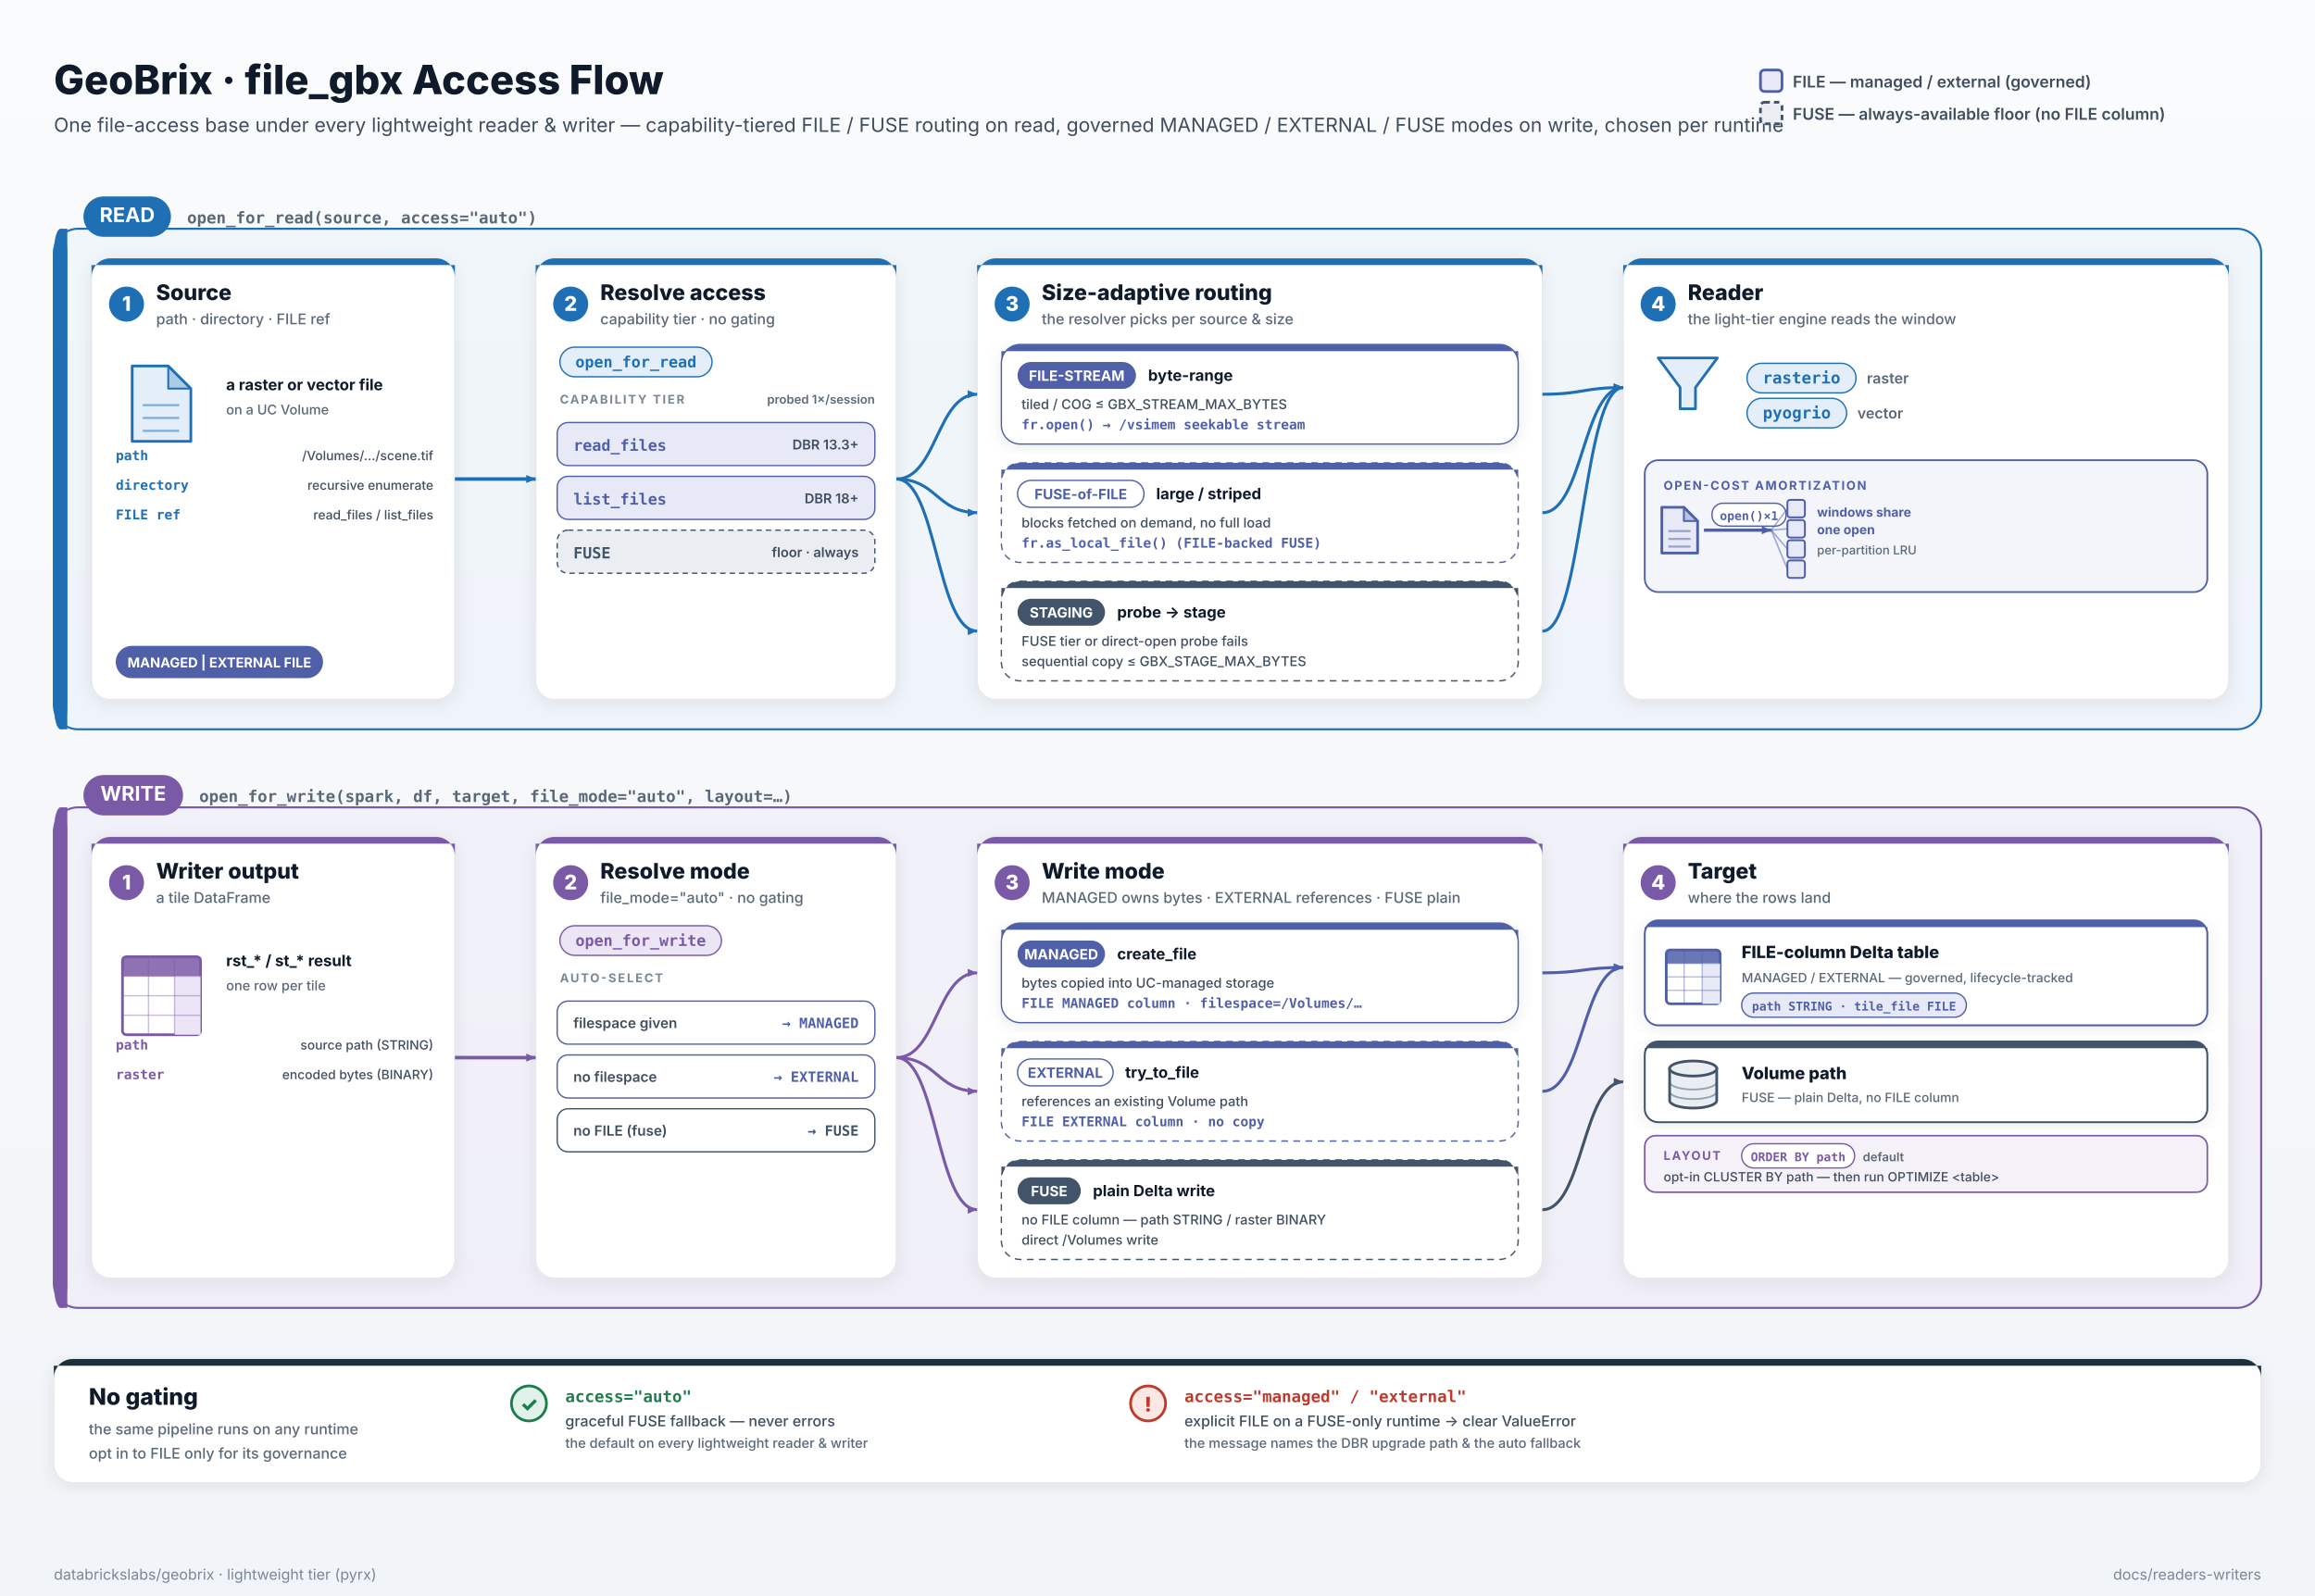
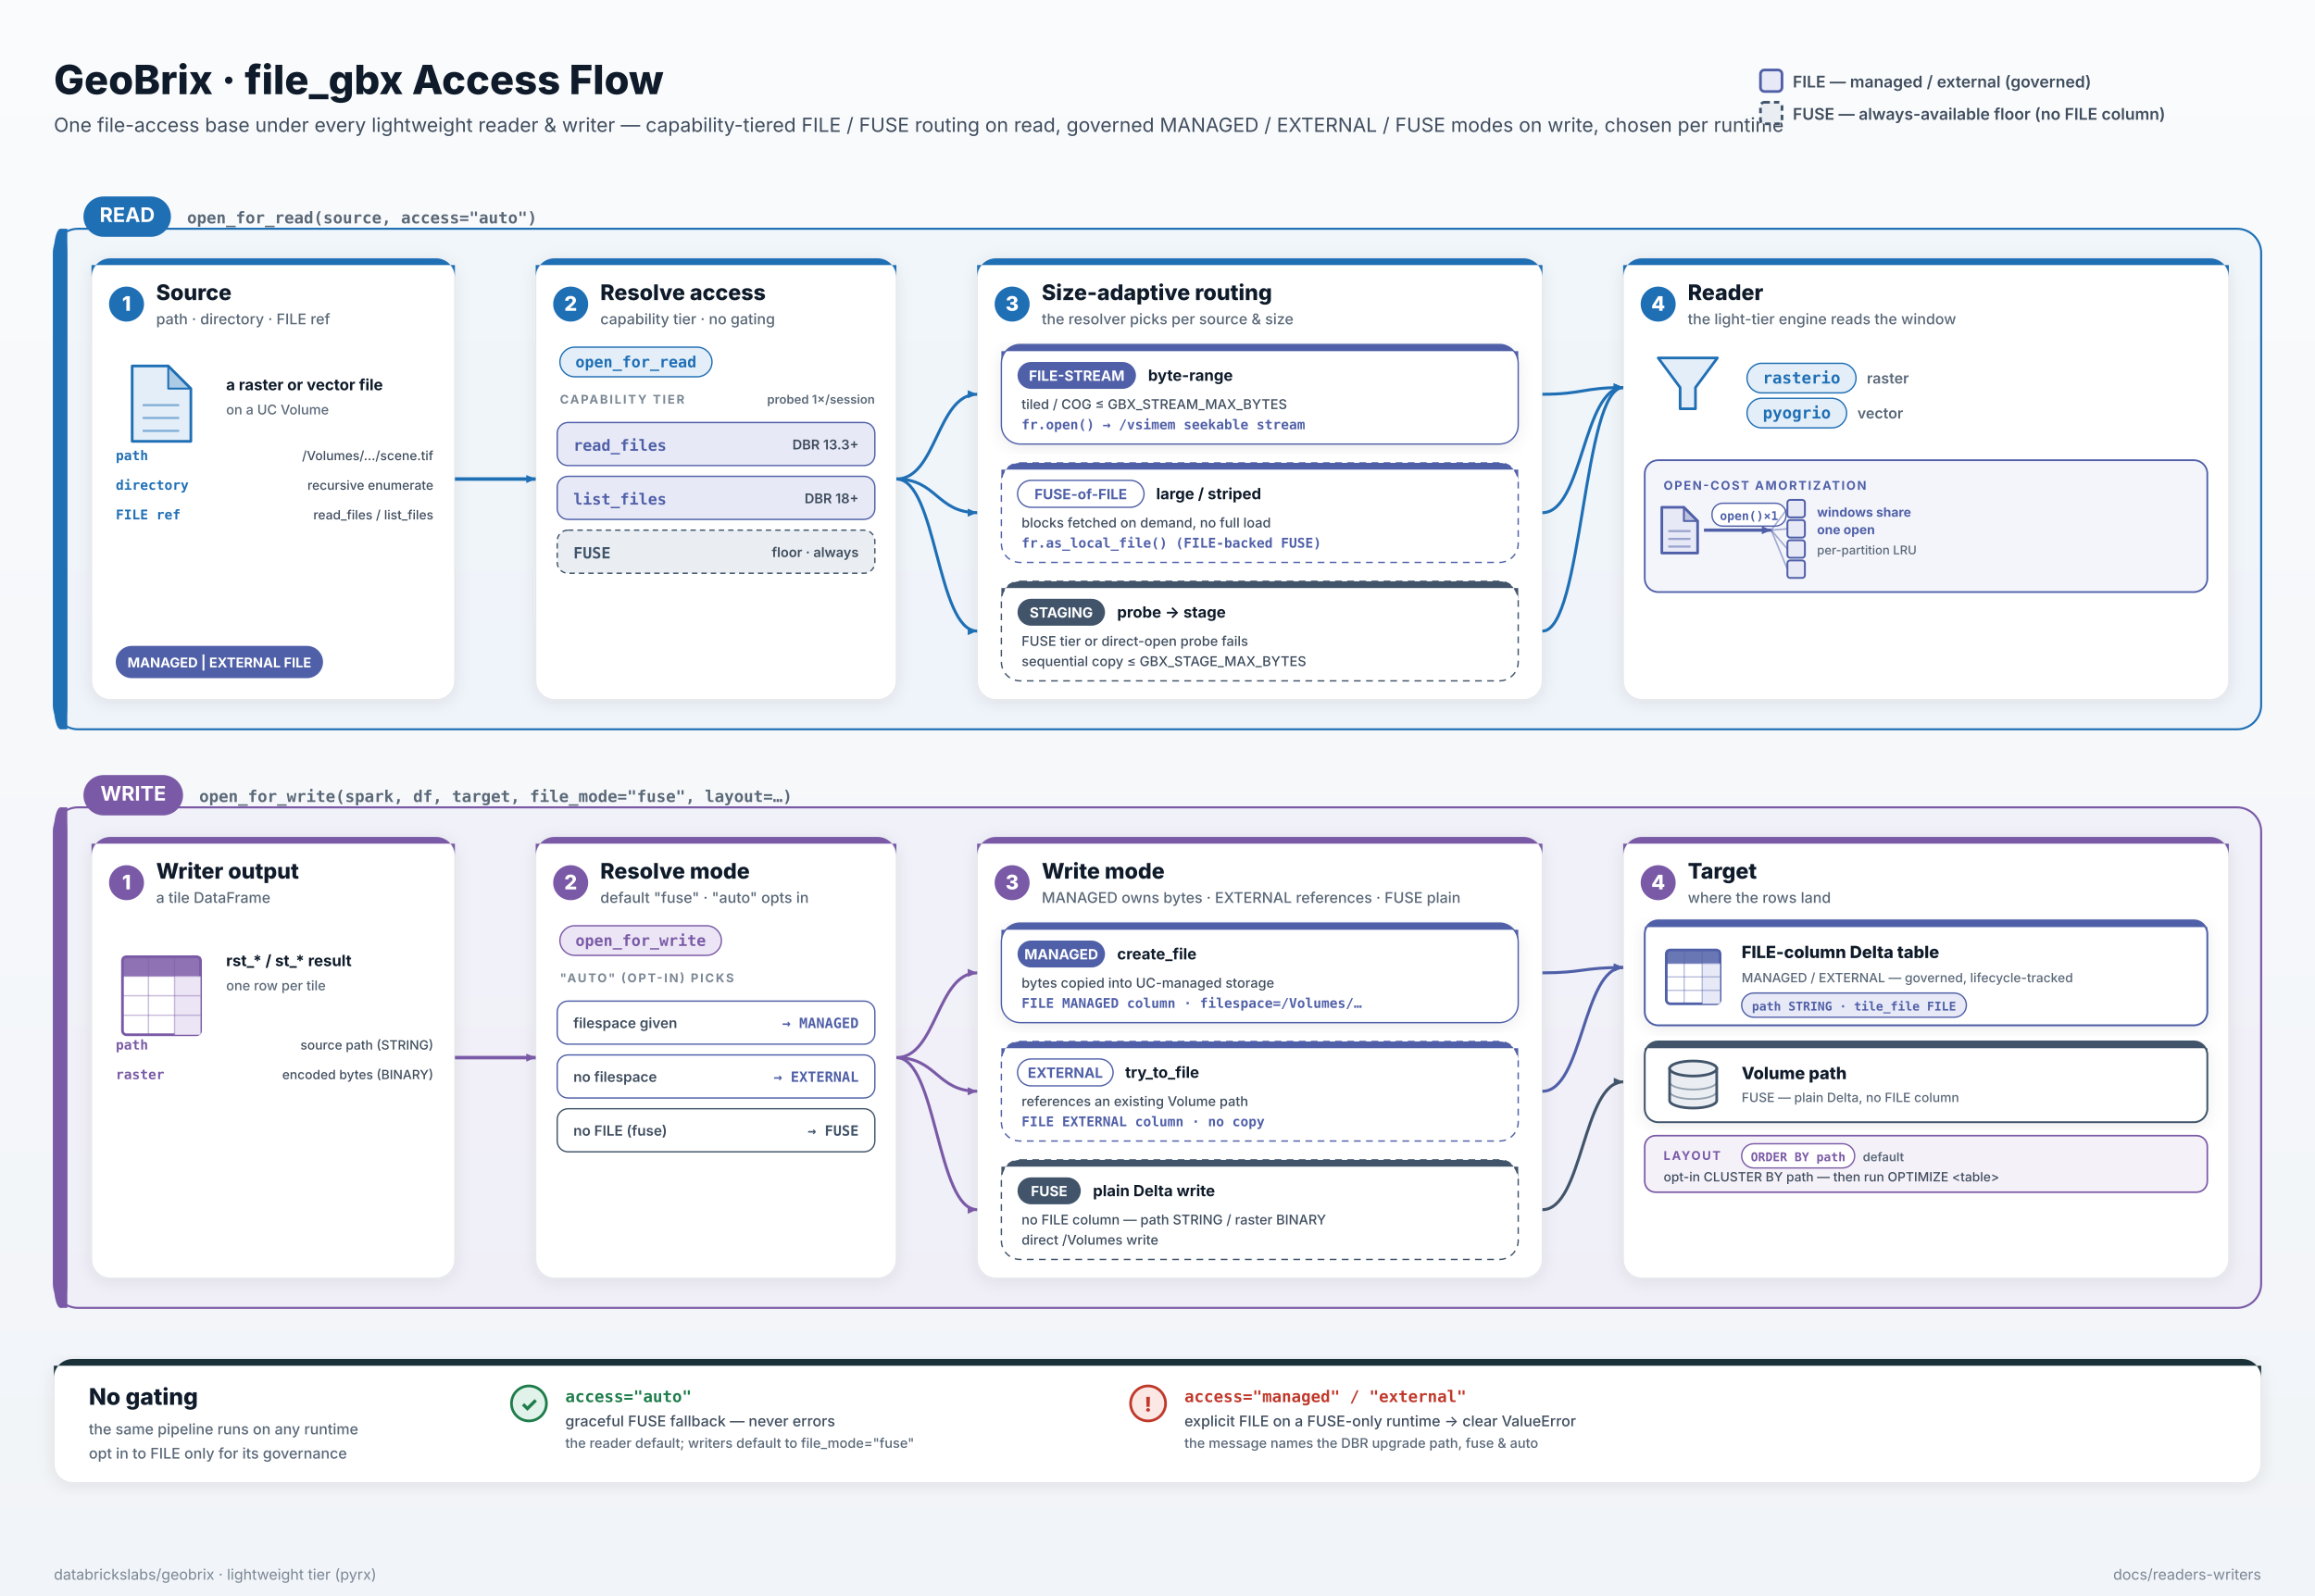
<svg xmlns="http://www.w3.org/2000/svg" viewBox="0 0 1720 1186" width="1720" height="1186" style="font-family: Inter, -apple-system, system-ui, sans-serif;">
  <defs>
    <filter id="card-shadow" x="-5%" y="-5%" width="110%" height="115%">
      <feDropShadow dx="0" dy="2" stdDeviation="6" flood-color="#0F1B2A" flood-opacity="0.08" />
    </filter>
    <linearGradient id="bg" x1="0" y1="0" x2="0" y2="1">
      <stop offset="0" stop-color="#FAFBFC" />
      <stop offset="1" stop-color="#F1F4F8" />
    </linearGradient>
    <marker id="arrow" markerWidth="10" markerHeight="10" refX="7" refY="3" orient="auto" markerUnits="userSpaceOnUse">
      <path d="M0,0 L7,3 L0,6 Z" fill="#5A6878" />
    </marker>
    <marker id="arrow-read" markerWidth="10" markerHeight="10" refX="7" refY="3" orient="auto" markerUnits="userSpaceOnUse">
      <path d="M0,0 L7,3 L0,6 Z" fill="#1F6FB5" />
    </marker>
    <marker id="arrow-write" markerWidth="10" markerHeight="10" refX="7" refY="3" orient="auto" markerUnits="userSpaceOnUse">
      <path d="M0,0 L7,3 L0,6 Z" fill="#7A5AA6" />
    </marker>
    <marker id="arrow-file" markerWidth="10" markerHeight="10" refX="7" refY="3" orient="auto" markerUnits="userSpaceOnUse">
      <path d="M0,0 L7,3 L0,6 Z" fill="#5060A8" />
    </marker>
    <marker id="arrow-fuse" markerWidth="10" markerHeight="10" refX="7" refY="3" orient="auto" markerUnits="userSpaceOnUse">
      <path d="M0,0 L7,3 L0,6 Z" fill="#41546A" />
    </marker>
  </defs>
  <rect x="0" y="0" width="1720" height="1186" fill="url(#bg)" />
  <text x="40" y="70" font-family="Inter, -apple-system, system-ui, sans-serif" font-size="30" font-weight="800" fill="#0F1B2A" text-anchor="start">GeoBrix · file_gbx Access Flow</text>
  <text x="40" y="98" font-family="Inter, -apple-system, system-ui, sans-serif" font-size="14.5" font-weight="400" fill="#3F4D5E" text-anchor="start">One file-access base under every lightweight reader &amp; writer — capability-tiered FILE / FUSE routing on read, governed MANAGED / EXTERNAL / FUSE modes on write, chosen per runtime</text>
  <rect x="1308" y="52" width="16" height="16" rx="3" fill="#E7E9F6" stroke="#5060A8" stroke-width="2" />
  <text x="1332" y="65" font-family="Inter, -apple-system, system-ui, sans-serif" font-size="12" font-weight="600" fill="#3F4D5E" text-anchor="start">FILE — managed / external (governed)</text>
  <rect x="1308" y="76" width="16" height="16" rx="3" fill="#EAEEF3" stroke="#41546A" stroke-width="2" stroke-dasharray="4 3" />
  <text x="1332" y="89" font-family="Inter, -apple-system, system-ui, sans-serif" font-size="12" font-weight="600" fill="#3F4D5E" text-anchor="start">FUSE — always-available floor (no FILE column)</text>
  <rect x="40" y="170" rx="18" ry="18" width="1640" height="372" fill="#E3EEF8" fill-opacity="0.35" stroke="#1F6FB5" stroke-width="1.5" />
  <rect x="40" y="170" rx="18" ry="18" width="10" height="372" fill="#1F6FB5" />
  <rect x="45" y="170" width="5" height="372" fill="#1F6FB5" />
  <rect x="62" y="146" rx="15" ry="15" width="65" height="30" fill="#1F6FB5" />
  <text x="94.5" y="165.0" text-anchor="middle" font-family="Inter, -apple-system, system-ui, sans-serif" font-size="15" font-weight="700" fill="#FFFFFF">READ</text>
  <text x="139" y="166" font-family="ui-monospace, SFMono-Regular, Menlo, Consolas, monospace" font-size="12" font-weight="600" fill="#5A6878" text-anchor="start">open_for_read(source, access="auto")</text>
  <rect x="68" y="192" rx="14" ry="14" width="270" height="328" fill="#FFFFFF" stroke="#E5E7EB" stroke-width="1" filter="url(#card-shadow)" />
  <path d="M 68 206 A 14 14 0 0 1 82 192 H 324 A 14 14 0 0 1 338 206 V 197 H 68 Z" fill="#1F6FB5" />
  <circle cx="94" cy="226" r="13" fill="#1F6FB5" />
  <text x="94" y="231" font-family="Inter, -apple-system, system-ui, sans-serif" font-size="15" font-weight="800" fill="#FFFFFF" text-anchor="middle">1</text>
  <text x="116" y="223" font-family="Inter, -apple-system, system-ui, sans-serif" font-size="16" font-weight="800" fill="#0F1B2A" text-anchor="start">Source</text>
  <text x="116" y="241" font-family="Inter, -apple-system, system-ui, sans-serif" font-size="11" font-weight="500" fill="#5A6878" text-anchor="start">path · directory · FILE ref</text>
  <path d="M 98.2 272.0 H 125.0 L 141.8 288.8 V 328.0 H 98.2 Z" fill="#E3EEF8" stroke="#1F6FB5" stroke-width="2" stroke-linejoin="round" />
  <path d="M 125.0 272.0 V 288.8 H 141.8 Z" fill="#1F6FB5" fill-opacity="0.28" stroke="#1F6FB5" stroke-width="1.4" stroke-linejoin="round" />
  <line x1="106.0" y1="301.1" x2="133.1" y2="301.1" stroke="#1F6FB5" stroke-width="1.6" stroke-opacity="0.5" />
  <line x1="106.0" y1="310.6" x2="133.1" y2="310.6" stroke="#1F6FB5" stroke-width="1.6" stroke-opacity="0.5" />
  <line x1="106.0" y1="320.2" x2="133.1" y2="320.2" stroke="#1F6FB5" stroke-width="1.6" stroke-opacity="0.5" />
  <text x="168" y="290" font-family="Inter, -apple-system, system-ui, sans-serif" font-size="11.5" font-weight="700" fill="#0F1B2A" text-anchor="start">a raster or vector file</text>
  <text x="168" y="308" font-family="Inter, -apple-system, system-ui, sans-serif" font-size="10" font-weight="500" fill="#5A6878" text-anchor="start">on a UC Volume</text>
  <text x="86" y="342" font-family="ui-monospace, SFMono-Regular, Menlo, Consolas, monospace" font-size="10" font-weight="700" fill="#1F6FB5" text-anchor="start">path</text>
  <text x="322" y="342" font-family="Inter, -apple-system, system-ui, sans-serif" font-size="9.5" font-weight="500" fill="#3F4D5E" text-anchor="end">/Volumes/…/scene.tif</text>
  <text x="86" y="364" font-family="ui-monospace, SFMono-Regular, Menlo, Consolas, monospace" font-size="10" font-weight="700" fill="#1F6FB5" text-anchor="start">directory</text>
  <text x="322" y="364" font-family="Inter, -apple-system, system-ui, sans-serif" font-size="9.5" font-weight="500" fill="#3F4D5E" text-anchor="end">recursive enumerate</text>
  <text x="86" y="386" font-family="ui-monospace, SFMono-Regular, Menlo, Consolas, monospace" font-size="10" font-weight="700" fill="#1F6FB5" text-anchor="start">FILE ref</text>
  <text x="322" y="386" font-family="Inter, -apple-system, system-ui, sans-serif" font-size="9.5" font-weight="500" fill="#3F4D5E" text-anchor="end">read_files / list_files</text>
  <rect x="86" y="480" rx="12" ry="12" width="154" height="24" fill="#5060A8" />
  <text x="163.0" y="496.0" text-anchor="middle" font-family="Inter, -apple-system, system-ui, sans-serif" font-size="10" font-weight="700" fill="#FFFFFF">MANAGED | EXTERNAL FILE</text>
  <rect x="398" y="192" rx="14" ry="14" width="268" height="328" fill="#FFFFFF" stroke="#E5E7EB" stroke-width="1" filter="url(#card-shadow)" />
  <path d="M 398 206 A 14 14 0 0 1 412 192 H 652 A 14 14 0 0 1 666 206 V 197 H 398 Z" fill="#1F6FB5" />
  <circle cx="424" cy="226" r="13" fill="#1F6FB5" />
  <text x="424" y="231" font-family="Inter, -apple-system, system-ui, sans-serif" font-size="15" font-weight="800" fill="#FFFFFF" text-anchor="middle">2</text>
  <text x="446" y="223" font-family="Inter, -apple-system, system-ui, sans-serif" font-size="16" font-weight="800" fill="#0F1B2A" text-anchor="start">Resolve access</text>
  <text x="446" y="241" font-family="Inter, -apple-system, system-ui, sans-serif" font-size="11" font-weight="500" fill="#5A6878" text-anchor="start">capability tier · no gating</text>
  <rect x="416" y="258" rx="11" ry="11" width="113" height="22" fill="#E3EEF8" stroke="#1F6FB5" stroke-width="1" />
  <text x="472.5" y="273.0" text-anchor="middle" font-family="ui-monospace, SFMono-Regular, Menlo, Consolas, monospace" font-size="11.5" font-weight="700" fill="#1F6FB5">open_for_read</text>
  <text x="416" y="300" font-family="Inter, -apple-system, system-ui, sans-serif" font-size="9" font-weight="700" fill="#7A8794" text-anchor="start" letter-spacing="1.2">CAPABILITY TIER</text>
  <text x="650" y="300" font-family="Inter, -apple-system, system-ui, sans-serif" font-size="9" font-weight="600" fill="#5A6878" text-anchor="end">probed 1×/session</text>
  <rect x="414" y="314" rx="8" ry="8" width="236" height="32" fill="#E7E9F6" stroke="#5060A8" stroke-width="1" />
  <text x="426" y="335" font-family="ui-monospace, SFMono-Regular, Menlo, Consolas, monospace" font-size="11.5" font-weight="700" fill="#5060A8" text-anchor="start">read_files</text>
  <text x="638" y="334" font-family="Inter, -apple-system, system-ui, sans-serif" font-size="10" font-weight="600" fill="#3F4D5E" text-anchor="end">DBR 13.3+</text>
  <rect x="414" y="354" rx="8" ry="8" width="236" height="32" fill="#E7E9F6" stroke="#5060A8" stroke-width="1" />
  <text x="426" y="375" font-family="ui-monospace, SFMono-Regular, Menlo, Consolas, monospace" font-size="11.5" font-weight="700" fill="#5060A8" text-anchor="start">list_files</text>
  <text x="638" y="374" font-family="Inter, -apple-system, system-ui, sans-serif" font-size="10" font-weight="600" fill="#3F4D5E" text-anchor="end">DBR 18+</text>
  <rect x="414" y="394" rx="8" ry="8" width="236" height="32" fill="#EAEEF3" stroke="#41546A" stroke-width="1" stroke-dasharray="4 3" />
  <text x="426" y="415" font-family="ui-monospace, SFMono-Regular, Menlo, Consolas, monospace" font-size="11.5" font-weight="700" fill="#41546A" text-anchor="start">FUSE</text>
  <text x="638" y="414" font-family="Inter, -apple-system, system-ui, sans-serif" font-size="10" font-weight="600" fill="#3F4D5E" text-anchor="end">floor · always</text>
  <rect x="726" y="192" rx="14" ry="14" width="420" height="328" fill="#FFFFFF" stroke="#E5E7EB" stroke-width="1" filter="url(#card-shadow)" />
  <path d="M 726 206 A 14 14 0 0 1 740 192 H 1132 A 14 14 0 0 1 1146 206 V 197 H 726 Z" fill="#1F6FB5" />
  <circle cx="752" cy="226" r="13" fill="#1F6FB5" />
  <text x="752" y="231" font-family="Inter, -apple-system, system-ui, sans-serif" font-size="15" font-weight="800" fill="#FFFFFF" text-anchor="middle">3</text>
  <text x="774" y="223" font-family="Inter, -apple-system, system-ui, sans-serif" font-size="16" font-weight="800" fill="#0F1B2A" text-anchor="start">Size-adaptive routing</text>
  <text x="774" y="241" font-family="Inter, -apple-system, system-ui, sans-serif" font-size="11" font-weight="500" fill="#5A6878" text-anchor="start">the resolver picks per source &amp; size</text>
  <rect x="744" y="256" rx="14" ry="14" width="384" height="74" fill="#FFFFFF" stroke="#5060A8" stroke-width="1" filter="url(#card-shadow)" />
  <path d="M 744 270 A 14 14 0 0 1 758 256 H 1114 A 14 14 0 0 1 1128 270 V 261 H 744 Z" fill="#5060A8" />
  <rect x="756" y="269" rx="10" ry="10" width="88" height="20" fill="#5060A8" />
  <text x="800.0" y="283.0" text-anchor="middle" font-family="Inter, -apple-system, system-ui, sans-serif" font-size="10.5" font-weight="700" fill="#FFFFFF">FILE-STREAM</text>
  <text x="853" y="283" font-family="Inter, -apple-system, system-ui, sans-serif" font-size="11.5" font-weight="700" fill="#0F1B2A" text-anchor="start">byte-range</text>
  <text x="759" y="304" font-family="Inter, -apple-system, system-ui, sans-serif" font-size="10" font-weight="500" fill="#3F4D5E" text-anchor="start">tiled / COG ≤ GBX_STREAM_MAX_BYTES</text>
  <text x="759" y="319" font-family="ui-monospace, SFMono-Regular, Menlo, Consolas, monospace" font-size="10" font-weight="600" fill="#5060A8" text-anchor="start">fr.open() → /vsimem seekable stream</text>
  <rect x="744" y="344" rx="14" ry="14" width="384" height="74" fill="#FFFFFF" stroke="#5060A8" stroke-width="1" stroke-dasharray="5 4" />
  <path d="M 744 358 A 14 14 0 0 1 758 344 H 1114 A 14 14 0 0 1 1128 358 V 349 H 744 Z" fill="#5060A8" />
  <rect x="756" y="357" rx="10" ry="10" width="94" height="20" fill="#FFFFFF" stroke="#5060A8" stroke-width="1" />
  <text x="803.0" y="371.0" text-anchor="middle" font-family="Inter, -apple-system, system-ui, sans-serif" font-size="10.5" font-weight="700" fill="#5060A8">FUSE-of-FILE</text>
  <text x="859" y="371" font-family="Inter, -apple-system, system-ui, sans-serif" font-size="11.5" font-weight="700" fill="#0F1B2A" text-anchor="start">large / striped</text>
  <text x="759" y="392" font-family="Inter, -apple-system, system-ui, sans-serif" font-size="10" font-weight="500" fill="#3F4D5E" text-anchor="start">blocks fetched on demand, no full load</text>
  <text x="759" y="407" font-family="ui-monospace, SFMono-Regular, Menlo, Consolas, monospace" font-size="10" font-weight="600" fill="#5060A8" text-anchor="start">fr.as_local_file() (FILE-backed FUSE)</text>
  <rect x="744" y="432" rx="14" ry="14" width="384" height="74" fill="#FFFFFF" stroke="#41546A" stroke-width="1" stroke-dasharray="5 4" />
  <path d="M 744 446 A 14 14 0 0 1 758 432 H 1114 A 14 14 0 0 1 1128 446 V 437 H 744 Z" fill="#41546A" />
  <rect x="756" y="445" rx="10" ry="10" width="65" height="20" fill="#41546A" />
  <text x="788.5" y="459.0" text-anchor="middle" font-family="Inter, -apple-system, system-ui, sans-serif" font-size="10.5" font-weight="700" fill="#FFFFFF">STAGING</text>
  <text x="830" y="459" font-family="Inter, -apple-system, system-ui, sans-serif" font-size="11.5" font-weight="700" fill="#0F1B2A" text-anchor="start">probe → stage</text>
  <text x="759" y="480" font-family="Inter, -apple-system, system-ui, sans-serif" font-size="10" font-weight="500" fill="#3F4D5E" text-anchor="start">FUSE tier or direct-open probe fails</text>
  <text x="759" y="495" font-family="Inter, -apple-system, system-ui, sans-serif" font-size="10" font-weight="500" fill="#3F4D5E" text-anchor="start">sequential copy ≤ GBX_STAGE_MAX_BYTES</text>
  <rect x="1206" y="192" rx="14" ry="14" width="450" height="328" fill="#FFFFFF" stroke="#E5E7EB" stroke-width="1" filter="url(#card-shadow)" />
  <path d="M 1206 206 A 14 14 0 0 1 1220 192 H 1642 A 14 14 0 0 1 1656 206 V 197 H 1206 Z" fill="#1F6FB5" />
  <circle cx="1232" cy="226" r="13" fill="#1F6FB5" />
  <text x="1232" y="231" font-family="Inter, -apple-system, system-ui, sans-serif" font-size="15" font-weight="800" fill="#FFFFFF" text-anchor="middle">4</text>
  <text x="1254" y="223" font-family="Inter, -apple-system, system-ui, sans-serif" font-size="16" font-weight="800" fill="#0F1B2A" text-anchor="start">Reader</text>
  <text x="1254" y="241" font-family="Inter, -apple-system, system-ui, sans-serif" font-size="11" font-weight="500" fill="#5A6878" text-anchor="start">the light-tier engine reads the window</text>
  <path d="M 1232.0 266.0 L 1276.0 266.0 L 1259.7 288.0 L 1259.7 303.8 L 1248.3 303.8 L 1248.3 288.0 Z" fill="#E3EEF8" stroke="#1F6FB5" stroke-width="2" stroke-linejoin="round" />
  <rect x="1298" y="270" rx="11" ry="11" width="81" height="22" fill="#E3EEF8" stroke="#1F6FB5" stroke-width="1" />
  <text x="1338.5" y="285.0" text-anchor="middle" font-family="ui-monospace, SFMono-Regular, Menlo, Consolas, monospace" font-size="12" font-weight="700" fill="#1F6FB5">rasterio</text>
  <text x="1387" y="285" font-family="Inter, -apple-system, system-ui, sans-serif" font-size="11" font-weight="600" fill="#5A6878" text-anchor="start">raster</text>
  <rect x="1298" y="296" rx="11" ry="11" width="74" height="22" fill="#E3EEF8" stroke="#1F6FB5" stroke-width="1" />
  <text x="1335.0" y="311.0" text-anchor="middle" font-family="ui-monospace, SFMono-Regular, Menlo, Consolas, monospace" font-size="12" font-weight="700" fill="#1F6FB5">pyogrio</text>
  <text x="1380" y="311" font-family="Inter, -apple-system, system-ui, sans-serif" font-size="11" font-weight="600" fill="#5A6878" text-anchor="start">vector</text>
  <rect x="1222" y="342" width="418" height="98" rx="10" fill="#E7E9F6" fill-opacity="0.45" stroke="#5060A8" stroke-width="1.3" />
  <text x="1236" y="364" font-family="Inter, -apple-system, system-ui, sans-serif" font-size="9" font-weight="700" fill="#5060A8" text-anchor="start" letter-spacing="1.1">OPEN-COST AMORTIZATION</text>
  <path d="M 1234.7 377.0 H 1251.1 L 1261.3 387.2 V 411.0 H 1234.7 Z" fill="#E7E9F6" stroke="#5060A8" stroke-width="2" stroke-linejoin="round" />
  <path d="M 1251.1 377.0 V 387.2 H 1261.3 Z" fill="#5060A8" fill-opacity="0.28" stroke="#5060A8" stroke-width="1.4" stroke-linejoin="round" />
  <line x1="1239.5" y1="394.7" x2="1256.0" y2="394.7" stroke="#5060A8" stroke-width="1.6" stroke-opacity="0.5" />
  <line x1="1239.5" y1="400.5" x2="1256.0" y2="400.5" stroke="#5060A8" stroke-width="1.6" stroke-opacity="0.5" />
  <line x1="1239.5" y1="406.2" x2="1256.0" y2="406.2" stroke="#5060A8" stroke-width="1.6" stroke-opacity="0.5" />
  <line x1="1266" y1="394" x2="1316" y2="394" stroke="#5060A8" stroke-width="2.4" marker-end="url(#arrow-file)" />
  <rect x="1272" y="374" rx="8" ry="8" width="55" height="17" fill="#FFFFFF" stroke="#5060A8" stroke-width="1" />
  <text x="1299.5" y="386.5" text-anchor="middle" font-family="ui-monospace, SFMono-Regular, Menlo, Consolas, monospace" font-size="9" font-weight="700" fill="#5060A8">open()×1</text>
  <rect x="1328.0" y="371.5" width="13" height="13" rx="2" fill="#E7E9F6" stroke="#5060A8" stroke-width="1.4" />
  <line x1="1316" y1="394" x2="1328.0" y2="378.0" stroke="#5060A8" stroke-width="1.2" stroke-opacity="0.5" />
  <rect x="1328.0" y="386.5" width="13" height="13" rx="2" fill="#E7E9F6" stroke="#5060A8" stroke-width="1.4" />
  <line x1="1316" y1="394" x2="1328.0" y2="393.0" stroke="#5060A8" stroke-width="1.2" stroke-opacity="0.5" />
  <rect x="1328.0" y="401.5" width="13" height="13" rx="2" fill="#E7E9F6" stroke="#5060A8" stroke-width="1.4" />
  <line x1="1316" y1="394" x2="1328.0" y2="408.0" stroke="#5060A8" stroke-width="1.2" stroke-opacity="0.5" />
  <rect x="1328.0" y="416.5" width="13" height="13" rx="2" fill="#E7E9F6" stroke="#5060A8" stroke-width="1.4" />
  <line x1="1316" y1="394" x2="1328.0" y2="423.0" stroke="#5060A8" stroke-width="1.2" stroke-opacity="0.5" />
  <text x="1350" y="384" font-family="Inter, -apple-system, system-ui, sans-serif" font-size="9.5" font-weight="700" fill="#5060A8" text-anchor="start">windows share</text>
  <text x="1350" y="397" font-family="Inter, -apple-system, system-ui, sans-serif" font-size="9.5" font-weight="700" fill="#5060A8" text-anchor="start">one open</text>
  <text x="1350" y="412" font-family="Inter, -apple-system, system-ui, sans-serif" font-size="9" font-weight="500" fill="#5A6878" text-anchor="start">per-partition LRU</text>
  <line x1="338" y1="356.0" x2="398" y2="356.0" stroke="#1F6FB5" stroke-width="2.6" marker-end="url(#arrow-read)" />
  <path d="M 666.0 356.0 C 696.0 356.0 696.0 293.0 726.0 293.0" fill="none" stroke="#1F6FB5" stroke-width="2.2" marker-end="url(#arrow-read)" />
  <path d="M 666.0 356.0 C 696.0 356.0 696.0 381.0 726.0 381.0" fill="none" stroke="#1F6FB5" stroke-width="2.2" marker-end="url(#arrow-read)" />
  <path d="M 666.0 356.0 C 696.0 356.0 696.0 469.0 726.0 469.0" fill="none" stroke="#1F6FB5" stroke-width="2.2" marker-end="url(#arrow-read)" />
  <path d="M 1146.0 293.0 C 1176.0 293.0 1176.0 288.0 1206.0 288.0" fill="none" stroke="#1F6FB5" stroke-width="2.2" marker-end="url(#arrow-read)" />
  <path d="M 1146.0 381.0 C 1176.0 381.0 1176.0 288.0 1206.0 288.0" fill="none" stroke="#1F6FB5" stroke-width="2.2" marker-end="url(#arrow-read)" />
  <path d="M 1146.0 469.0 C 1176.0 469.0 1176.0 288.0 1206.0 288.0" fill="none" stroke="#1F6FB5" stroke-width="2.2" marker-end="url(#arrow-read)" />
  <rect x="40" y="600" rx="18" ry="18" width="1640" height="372" fill="#ECE5F5" fill-opacity="0.35" stroke="#7A5AA6" stroke-width="1.5" />
  <rect x="40" y="600" rx="18" ry="18" width="10" height="372" fill="#7A5AA6" />
  <rect x="45" y="600" width="5" height="372" fill="#7A5AA6" />
  <rect x="62" y="576" rx="15" ry="15" width="74" height="30" fill="#7A5AA6" />
  <text x="99.0" y="595.0" text-anchor="middle" font-family="Inter, -apple-system, system-ui, sans-serif" font-size="15" font-weight="700" fill="#FFFFFF">WRITE</text>
-   <text x="148" y="596" font-family="ui-monospace, SFMono-Regular, Menlo, Consolas, monospace" font-size="12" font-weight="600" fill="#5A6878" text-anchor="start">open_for_write(spark, df, target, file_mode="auto", layout=…)</text>
+   <text x="148" y="596" font-family="ui-monospace, SFMono-Regular, Menlo, Consolas, monospace" font-size="12" font-weight="600" fill="#5A6878" text-anchor="start">open_for_write(spark, df, target, file_mode="fuse", layout=…)</text>
  <rect x="68" y="622" rx="14" ry="14" width="270" height="328" fill="#FFFFFF" stroke="#E5E7EB" stroke-width="1" filter="url(#card-shadow)" />
  <path d="M 68 636 A 14 14 0 0 1 82 622 H 324 A 14 14 0 0 1 338 636 V 627 H 68 Z" fill="#7A5AA6" />
  <circle cx="94" cy="656" r="13" fill="#7A5AA6" />
  <text x="94" y="661" font-family="Inter, -apple-system, system-ui, sans-serif" font-size="15" font-weight="800" fill="#FFFFFF" text-anchor="middle">1</text>
  <text x="116" y="653" font-family="Inter, -apple-system, system-ui, sans-serif" font-size="16" font-weight="800" fill="#0F1B2A" text-anchor="start">Writer output</text>
  <text x="116" y="671" font-family="Inter, -apple-system, system-ui, sans-serif" font-size="11" font-weight="500" fill="#5A6878" text-anchor="start">a tile DataFrame</text>
  <rect x="91.0" y="711.0" width="58" height="58" rx="3" fill="#FFFFFF" stroke="#7A5AA6" stroke-width="2" />
  <rect x="91.0" y="711.0" width="58" height="14.5" fill="#7A5AA6" fill-opacity="0.85" />
  <rect x="129.7" y="725.5" width="19.3" height="43.5" fill="#ECE5F5" />
  <line x1="110.3" y1="711.0" x2="110.3" y2="769.0" stroke="#7A5AA6" stroke-width="1" stroke-opacity="0.4" />
  <line x1="129.7" y1="711.0" x2="129.7" y2="769.0" stroke="#7A5AA6" stroke-width="1" stroke-opacity="0.4" />
  <line x1="91.0" y1="725.5" x2="149.0" y2="725.5" stroke="#7A5AA6" stroke-width="1" stroke-opacity="0.4" />
  <line x1="91.0" y1="740.0" x2="149.0" y2="740.0" stroke="#7A5AA6" stroke-width="1" stroke-opacity="0.4" />
  <line x1="91.0" y1="754.5" x2="149.0" y2="754.5" stroke="#7A5AA6" stroke-width="1" stroke-opacity="0.4" />
  <text x="168" y="718" font-family="Inter, -apple-system, system-ui, sans-serif" font-size="11.5" font-weight="700" fill="#0F1B2A" text-anchor="start">rst_* / st_* result</text>
  <text x="168" y="736" font-family="Inter, -apple-system, system-ui, sans-serif" font-size="10" font-weight="500" fill="#5A6878" text-anchor="start">one row per tile</text>
  <text x="86" y="780" font-family="ui-monospace, SFMono-Regular, Menlo, Consolas, monospace" font-size="10" font-weight="700" fill="#7A5AA6" text-anchor="start">path</text>
  <text x="322" y="780" font-family="Inter, -apple-system, system-ui, sans-serif" font-size="9.5" font-weight="500" fill="#3F4D5E" text-anchor="end">source path (STRING)</text>
  <text x="86" y="802" font-family="ui-monospace, SFMono-Regular, Menlo, Consolas, monospace" font-size="10" font-weight="700" fill="#7A5AA6" text-anchor="start">raster</text>
  <text x="322" y="802" font-family="Inter, -apple-system, system-ui, sans-serif" font-size="9.5" font-weight="500" fill="#3F4D5E" text-anchor="end">encoded bytes (BINARY)</text>
  <rect x="398" y="622" rx="14" ry="14" width="268" height="328" fill="#FFFFFF" stroke="#E5E7EB" stroke-width="1" filter="url(#card-shadow)" />
  <path d="M 398 636 A 14 14 0 0 1 412 622 H 652 A 14 14 0 0 1 666 636 V 627 H 398 Z" fill="#7A5AA6" />
  <circle cx="424" cy="656" r="13" fill="#7A5AA6" />
  <text x="424" y="661" font-family="Inter, -apple-system, system-ui, sans-serif" font-size="15" font-weight="800" fill="#FFFFFF" text-anchor="middle">2</text>
  <text x="446" y="653" font-family="Inter, -apple-system, system-ui, sans-serif" font-size="16" font-weight="800" fill="#0F1B2A" text-anchor="start">Resolve mode</text>
-   <text x="446" y="671" font-family="Inter, -apple-system, system-ui, sans-serif" font-size="11" font-weight="500" fill="#5A6878" text-anchor="start">file_mode="auto" · no gating</text>
+   <text x="446" y="671" font-family="Inter, -apple-system, system-ui, sans-serif" font-size="11" font-weight="500" fill="#5A6878" text-anchor="start">default "fuse" · "auto" opts in</text>
  <rect x="416" y="688" rx="11" ry="11" width="120" height="22" fill="#ECE5F5" stroke="#7A5AA6" stroke-width="1" />
  <text x="476.0" y="703.0" text-anchor="middle" font-family="ui-monospace, SFMono-Regular, Menlo, Consolas, monospace" font-size="11.5" font-weight="700" fill="#7A5AA6">open_for_write</text>
-   <text x="416" y="730" font-family="Inter, -apple-system, system-ui, sans-serif" font-size="9" font-weight="700" fill="#7A8794" text-anchor="start" letter-spacing="1.2">AUTO-SELECT</text>
+   <text x="416" y="730" font-family="Inter, -apple-system, system-ui, sans-serif" font-size="9" font-weight="700" fill="#7A8794" text-anchor="start" letter-spacing="1.2">"AUTO" (OPT-IN) PICKS</text>
  <rect x="414" y="744" rx="8" ry="8" width="236" height="32" fill="#FFFFFF" stroke="#5060A8" stroke-width="1" />
  <text x="426" y="764" font-family="Inter, -apple-system, system-ui, sans-serif" font-size="10.5" font-weight="600" fill="#3F4D5E" text-anchor="start">filespace given</text>
  <text x="638" y="764" font-family="ui-monospace, SFMono-Regular, Menlo, Consolas, monospace" font-size="10.5" font-weight="700" fill="#5060A8" text-anchor="end">→ MANAGED</text>
  <rect x="414" y="784" rx="8" ry="8" width="236" height="32" fill="#FFFFFF" stroke="#5060A8" stroke-width="1" />
  <text x="426" y="804" font-family="Inter, -apple-system, system-ui, sans-serif" font-size="10.5" font-weight="600" fill="#3F4D5E" text-anchor="start">no filespace</text>
  <text x="638" y="804" font-family="ui-monospace, SFMono-Regular, Menlo, Consolas, monospace" font-size="10.5" font-weight="700" fill="#5060A8" text-anchor="end">→ EXTERNAL</text>
  <rect x="414" y="824" rx="8" ry="8" width="236" height="32" fill="#FFFFFF" stroke="#41546A" stroke-width="1" />
  <text x="426" y="844" font-family="Inter, -apple-system, system-ui, sans-serif" font-size="10.5" font-weight="600" fill="#3F4D5E" text-anchor="start">no FILE (fuse)</text>
  <text x="638" y="844" font-family="ui-monospace, SFMono-Regular, Menlo, Consolas, monospace" font-size="10.5" font-weight="700" fill="#41546A" text-anchor="end">→ FUSE</text>
  <rect x="726" y="622" rx="14" ry="14" width="420" height="328" fill="#FFFFFF" stroke="#E5E7EB" stroke-width="1" filter="url(#card-shadow)" />
  <path d="M 726 636 A 14 14 0 0 1 740 622 H 1132 A 14 14 0 0 1 1146 636 V 627 H 726 Z" fill="#7A5AA6" />
  <circle cx="752" cy="656" r="13" fill="#7A5AA6" />
  <text x="752" y="661" font-family="Inter, -apple-system, system-ui, sans-serif" font-size="15" font-weight="800" fill="#FFFFFF" text-anchor="middle">3</text>
  <text x="774" y="653" font-family="Inter, -apple-system, system-ui, sans-serif" font-size="16" font-weight="800" fill="#0F1B2A" text-anchor="start">Write mode</text>
  <text x="774" y="671" font-family="Inter, -apple-system, system-ui, sans-serif" font-size="11" font-weight="500" fill="#5A6878" text-anchor="start">MANAGED owns bytes · EXTERNAL references · FUSE plain</text>
  <rect x="744" y="686" rx="14" ry="14" width="384" height="74" fill="#FFFFFF" stroke="#5060A8" stroke-width="1" filter="url(#card-shadow)" />
  <path d="M 744 700 A 14 14 0 0 1 758 686 H 1114 A 14 14 0 0 1 1128 700 V 691 H 744 Z" fill="#5060A8" />
  <rect x="756" y="699" rx="10" ry="10" width="65" height="20" fill="#5060A8" />
  <text x="788.5" y="713.0" text-anchor="middle" font-family="Inter, -apple-system, system-ui, sans-serif" font-size="10.5" font-weight="700" fill="#FFFFFF">MANAGED</text>
  <text x="830" y="713" font-family="Inter, -apple-system, system-ui, sans-serif" font-size="11.5" font-weight="700" fill="#0F1B2A" text-anchor="start">create_file</text>
  <text x="759" y="734" font-family="Inter, -apple-system, system-ui, sans-serif" font-size="10" font-weight="500" fill="#3F4D5E" text-anchor="start">bytes copied into UC-managed storage</text>
  <text x="759" y="749" font-family="ui-monospace, SFMono-Regular, Menlo, Consolas, monospace" font-size="10" font-weight="600" fill="#5060A8" text-anchor="start">FILE MANAGED column · filespace=/Volumes/…</text>
  <rect x="744" y="774" rx="14" ry="14" width="384" height="74" fill="#FFFFFF" stroke="#5060A8" stroke-width="1" stroke-dasharray="5 4" />
  <path d="M 744 788 A 14 14 0 0 1 758 774 H 1114 A 14 14 0 0 1 1128 788 V 779 H 744 Z" fill="#5060A8" />
  <rect x="756" y="787" rx="10" ry="10" width="71" height="20" fill="#FFFFFF" stroke="#5060A8" stroke-width="1" />
  <text x="791.5" y="801.0" text-anchor="middle" font-family="Inter, -apple-system, system-ui, sans-serif" font-size="10.5" font-weight="700" fill="#5060A8">EXTERNAL</text>
  <text x="836" y="801" font-family="Inter, -apple-system, system-ui, sans-serif" font-size="11.5" font-weight="700" fill="#0F1B2A" text-anchor="start">try_to_file</text>
  <text x="759" y="822" font-family="Inter, -apple-system, system-ui, sans-serif" font-size="10" font-weight="500" fill="#3F4D5E" text-anchor="start">references an existing Volume path</text>
  <text x="759" y="837" font-family="ui-monospace, SFMono-Regular, Menlo, Consolas, monospace" font-size="10" font-weight="600" fill="#5060A8" text-anchor="start">FILE EXTERNAL column · no copy</text>
  <rect x="744" y="862" rx="14" ry="14" width="384" height="74" fill="#FFFFFF" stroke="#41546A" stroke-width="1" stroke-dasharray="5 4" />
  <path d="M 744 876 A 14 14 0 0 1 758 862 H 1114 A 14 14 0 0 1 1128 876 V 867 H 744 Z" fill="#41546A" />
  <rect x="756" y="875" rx="10" ry="10" width="47" height="20" fill="#41546A" />
  <text x="779.5" y="889.0" text-anchor="middle" font-family="Inter, -apple-system, system-ui, sans-serif" font-size="10.5" font-weight="700" fill="#FFFFFF">FUSE</text>
  <text x="812" y="889" font-family="Inter, -apple-system, system-ui, sans-serif" font-size="11.5" font-weight="700" fill="#0F1B2A" text-anchor="start">plain Delta write</text>
  <text x="759" y="910" font-family="Inter, -apple-system, system-ui, sans-serif" font-size="10" font-weight="500" fill="#3F4D5E" text-anchor="start">no FILE column — path STRING / raster BINARY</text>
  <text x="759" y="925" font-family="Inter, -apple-system, system-ui, sans-serif" font-size="10" font-weight="500" fill="#3F4D5E" text-anchor="start">direct /Volumes write</text>
  <rect x="1206" y="622" rx="14" ry="14" width="450" height="328" fill="#FFFFFF" stroke="#E5E7EB" stroke-width="1" filter="url(#card-shadow)" />
  <path d="M 1206 636 A 14 14 0 0 1 1220 622 H 1642 A 14 14 0 0 1 1656 636 V 627 H 1206 Z" fill="#7A5AA6" />
  <circle cx="1232" cy="656" r="13" fill="#7A5AA6" />
  <text x="1232" y="661" font-family="Inter, -apple-system, system-ui, sans-serif" font-size="15" font-weight="800" fill="#FFFFFF" text-anchor="middle">4</text>
  <text x="1254" y="653" font-family="Inter, -apple-system, system-ui, sans-serif" font-size="16" font-weight="800" fill="#0F1B2A" text-anchor="start">Target</text>
  <text x="1254" y="671" font-family="Inter, -apple-system, system-ui, sans-serif" font-size="11" font-weight="500" fill="#5A6878" text-anchor="start">where the rows land</text>
  <rect x="1222" y="684" width="418" height="78" rx="10" fill="#FFFFFF" stroke="#5060A8" stroke-width="1.4" filter="url(#card-shadow)" />
  <path d="M 1222 694 A 10 10 0 0 1 1232 684 H 1630 A 10 10 0 0 1 1640 694 V 689 H 1222 Z" fill="#5060A8" />
  <rect x="1238.0" y="706.0" width="40" height="40" rx="3" fill="#FFFFFF" stroke="#5060A8" stroke-width="2" />
  <rect x="1238.0" y="706.0" width="40" height="10.0" fill="#5060A8" fill-opacity="0.85" />
  <rect x="1264.7" y="716.0" width="13.3" height="30.0" fill="#E7E9F6" />
  <line x1="1251.3" y1="706.0" x2="1251.3" y2="746.0" stroke="#5060A8" stroke-width="1" stroke-opacity="0.4" />
  <line x1="1264.7" y1="706.0" x2="1264.7" y2="746.0" stroke="#5060A8" stroke-width="1" stroke-opacity="0.4" />
  <line x1="1238.0" y1="716.0" x2="1278.0" y2="716.0" stroke="#5060A8" stroke-width="1" stroke-opacity="0.4" />
  <line x1="1238.0" y1="726.0" x2="1278.0" y2="726.0" stroke="#5060A8" stroke-width="1" stroke-opacity="0.4" />
  <line x1="1238.0" y1="736.0" x2="1278.0" y2="736.0" stroke="#5060A8" stroke-width="1" stroke-opacity="0.4" />
  <text x="1294" y="712" font-family="Inter, -apple-system, system-ui, sans-serif" font-size="12.5" font-weight="800" fill="#0F1B2A" text-anchor="start">FILE-column Delta table</text>
  <text x="1294" y="730" font-family="Inter, -apple-system, system-ui, sans-serif" font-size="9.5" font-weight="500" fill="#5A6878" text-anchor="start">MANAGED / EXTERNAL — governed, lifecycle-tracked</text>
  <rect x="1294" y="738" rx="9" ry="9" width="167" height="18" fill="#E7E9F6" stroke="#5060A8" stroke-width="1" />
  <text x="1377.5" y="751.0" text-anchor="middle" font-family="ui-monospace, SFMono-Regular, Menlo, Consolas, monospace" font-size="9" font-weight="700" fill="#5060A8">path STRING · tile_file FILE</text>
  <rect x="1222" y="774" width="418" height="60" rx="10" fill="#FFFFFF" stroke="#41546A" stroke-width="1.4" filter="url(#card-shadow)" />
  <path d="M 1222 784 A 10 10 0 0 1 1232 774 H 1630 A 10 10 0 0 1 1640 784 V 779 H 1222 Z" fill="#41546A" />
  <path d="M 1240.5 794.1 V 817.9 A 17.5 5.6 0 0 0 1275.5 817.9 V 794.1 Z" fill="#EAEEF3" stroke="#41546A" stroke-width="2" />
  <ellipse cx="1258.0" cy="794.1" rx="17.5" ry="5.6" fill="#EAEEF3" stroke="#41546A" stroke-width="2" />
  <path d="M 1240.5 804.1 A 17.5 5.6 0 0 0 1275.5 804.1" fill="none" stroke="#41546A" stroke-width="1.3" stroke-opacity="0.5" />
  <path d="M 1240.5 811.2 A 17.5 5.6 0 0 0 1275.5 811.2" fill="none" stroke="#41546A" stroke-width="1.3" stroke-opacity="0.5" />
  <text x="1294" y="802" font-family="Inter, -apple-system, system-ui, sans-serif" font-size="12.5" font-weight="800" fill="#0F1B2A" text-anchor="start">Volume path</text>
  <text x="1294" y="819" font-family="Inter, -apple-system, system-ui, sans-serif" font-size="9.5" font-weight="500" fill="#5A6878" text-anchor="start">FUSE — plain Delta, no FILE column</text>
  <rect x="1222" y="844" width="418" height="42" rx="8" fill="#ECE5F5" fill-opacity="0.5" stroke="#7A5AA6" stroke-width="1.2" />
  <text x="1236" y="862" font-family="Inter, -apple-system, system-ui, sans-serif" font-size="9" font-weight="700" fill="#7A5AA6" text-anchor="start" letter-spacing="1.1">LAYOUT</text>
  <rect x="1294" y="850" rx="9" ry="9" width="84" height="18" fill="#FFFFFF" stroke="#7A5AA6" stroke-width="1" />
  <text x="1336.0" y="863.0" text-anchor="middle" font-family="ui-monospace, SFMono-Regular, Menlo, Consolas, monospace" font-size="9" font-weight="700" fill="#7A5AA6">ORDER BY path</text>
  <text x="1384" y="863" font-family="Inter, -apple-system, system-ui, sans-serif" font-size="9" font-weight="600" fill="#5A6878" text-anchor="start">default</text>
  <text x="1236" y="878" font-family="Inter, -apple-system, system-ui, sans-serif" font-size="9.5" font-weight="500" fill="#3F4D5E" text-anchor="start">opt-in CLUSTER BY path — then run OPTIMIZE &lt;table&gt;</text>
  <line x1="338" y1="786.0" x2="398" y2="786.0" stroke="#7A5AA6" stroke-width="2.6" marker-end="url(#arrow-write)" />
  <path d="M 666.0 786.0 C 696.0 786.0 696.0 723.0 726.0 723.0" fill="none" stroke="#7A5AA6" stroke-width="2.2" marker-end="url(#arrow-write)" />
  <path d="M 666.0 786.0 C 696.0 786.0 696.0 811.0 726.0 811.0" fill="none" stroke="#7A5AA6" stroke-width="2.2" marker-end="url(#arrow-write)" />
  <path d="M 666.0 786.0 C 696.0 786.0 696.0 899.0 726.0 899.0" fill="none" stroke="#7A5AA6" stroke-width="2.2" marker-end="url(#arrow-write)" />
  <path d="M 1146.0 723.0 C 1176.0 723.0 1176.0 719.0 1206.0 719.0" fill="none" stroke="#5060A8" stroke-width="2.2" marker-end="url(#arrow-file)" />
  <path d="M 1146.0 811.0 C 1176.0 811.0 1176.0 719.0 1206.0 719.0" fill="none" stroke="#5060A8" stroke-width="2.2" marker-end="url(#arrow-file)" />
  <path d="M 1146.0 899.0 C 1176.0 899.0 1176.0 804.0 1206.0 804.0" fill="none" stroke="#41546A" stroke-width="2.2" marker-end="url(#arrow-fuse)" />
  <rect x="40" y="1010" rx="14" ry="14" width="1640" height="92" fill="#FFFFFF" stroke="#E5E7EB" stroke-width="1" filter="url(#card-shadow)" />
  <path d="M 40 1024 A 14 14 0 0 1 54 1010 H 1666 A 14 14 0 0 1 1680 1024 V 1015 H 40 Z" fill="#1B3139" />
  <text x="66" y="1044" font-family="Inter, -apple-system, system-ui, sans-serif" font-size="17" font-weight="800" fill="#0F1B2A" text-anchor="start">No gating</text>
  <text x="66" y="1066" font-family="Inter, -apple-system, system-ui, sans-serif" font-size="11" font-weight="500" fill="#5A6878" text-anchor="start">the same pipeline runs on any runtime</text>
  <text x="66" y="1084" font-family="Inter, -apple-system, system-ui, sans-serif" font-size="11" font-weight="500" fill="#5A6878" text-anchor="start">opt in to FILE only for its governance</text>
  <rect x="380" y="1030" width="26" height="26" rx="13" fill="#E0F2E9" stroke="#1E7D4B" stroke-width="2" />
  <text x="393" y="1049" font-family="Inter, -apple-system, system-ui, sans-serif" font-size="15" font-weight="800" fill="#1E7D4B" text-anchor="middle">✓</text>
  <text x="420" y="1042" font-family="ui-monospace, SFMono-Regular, Menlo, Consolas, monospace" font-size="12" font-weight="700" fill="#1E7D4B" text-anchor="start">access="auto"</text>
  <text x="420" y="1060" font-family="Inter, -apple-system, system-ui, sans-serif" font-size="11" font-weight="500" fill="#3F4D5E" text-anchor="start">graceful FUSE fallback — never errors</text>
-   <text x="420" y="1076" font-family="Inter, -apple-system, system-ui, sans-serif" font-size="10" font-weight="500" fill="#5A6878" text-anchor="start">the default on every lightweight reader &amp; writer</text>
+   <text x="420" y="1076" font-family="Inter, -apple-system, system-ui, sans-serif" font-size="10" font-weight="500" fill="#5A6878" text-anchor="start">the reader default; writers default to file_mode="fuse"</text>
  <rect x="840" y="1030" width="26" height="26" rx="13" fill="#FBE7E4" stroke="#C0392B" stroke-width="2" />
  <text x="853" y="1049" font-family="Inter, -apple-system, system-ui, sans-serif" font-size="15" font-weight="800" fill="#C0392B" text-anchor="middle">!</text>
  <text x="880" y="1042" font-family="ui-monospace, SFMono-Regular, Menlo, Consolas, monospace" font-size="12" font-weight="700" fill="#C0392B" text-anchor="start">access="managed" / "external"</text>
  <text x="880" y="1060" font-family="Inter, -apple-system, system-ui, sans-serif" font-size="11" font-weight="500" fill="#3F4D5E" text-anchor="start">explicit FILE on a FUSE-only runtime → clear ValueError</text>
-   <text x="880" y="1076" font-family="Inter, -apple-system, system-ui, sans-serif" font-size="10" font-weight="500" fill="#5A6878" text-anchor="start">the message names the DBR upgrade path &amp; the auto fallback</text>
+   <text x="880" y="1076" font-family="Inter, -apple-system, system-ui, sans-serif" font-size="10" font-weight="500" fill="#5A6878" text-anchor="start">the message names the DBR upgrade path, fuse &amp; auto</text>
  <text x="40" y="1174" font-family="Inter, -apple-system, system-ui, sans-serif" font-size="11" font-weight="400" fill="#7A8794" text-anchor="start">databrickslabs/geobrix  ·  lightweight tier (pyrx)</text>
  <text x="1680" y="1174" font-family="Inter, -apple-system, system-ui, sans-serif" font-size="11" font-weight="400" fill="#7A8794" text-anchor="end">docs/readers-writers</text>
</svg>
